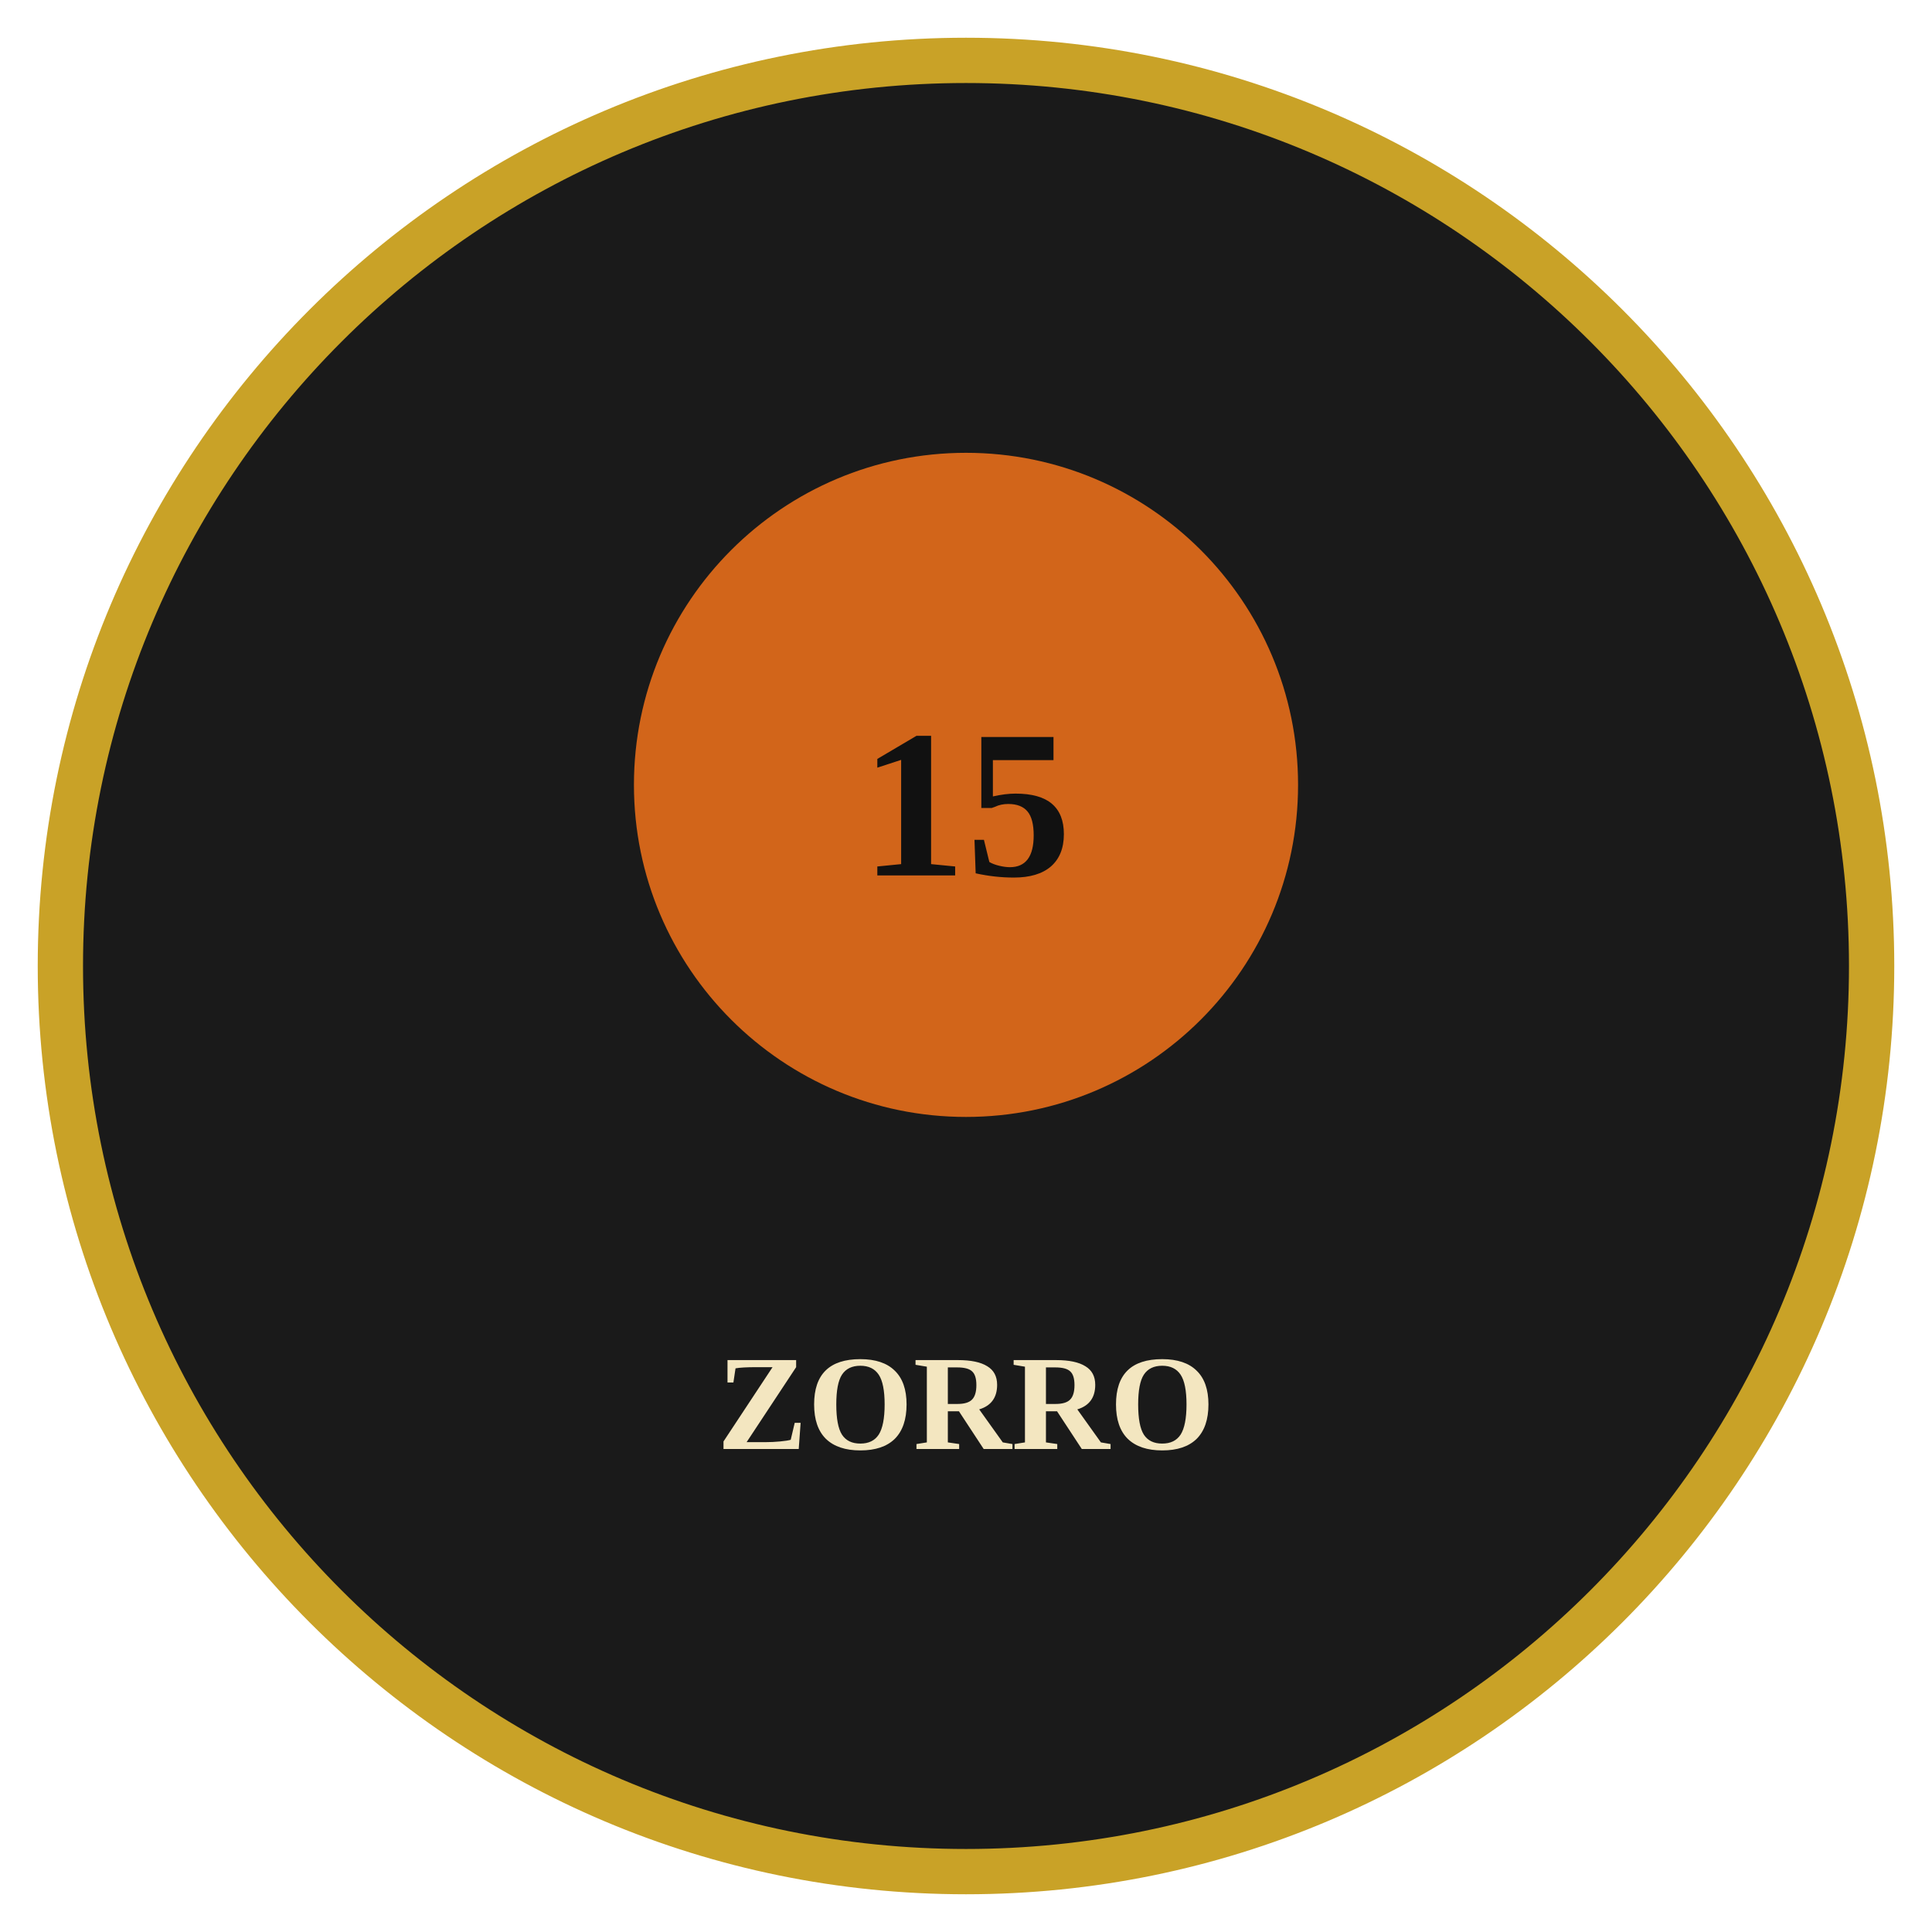
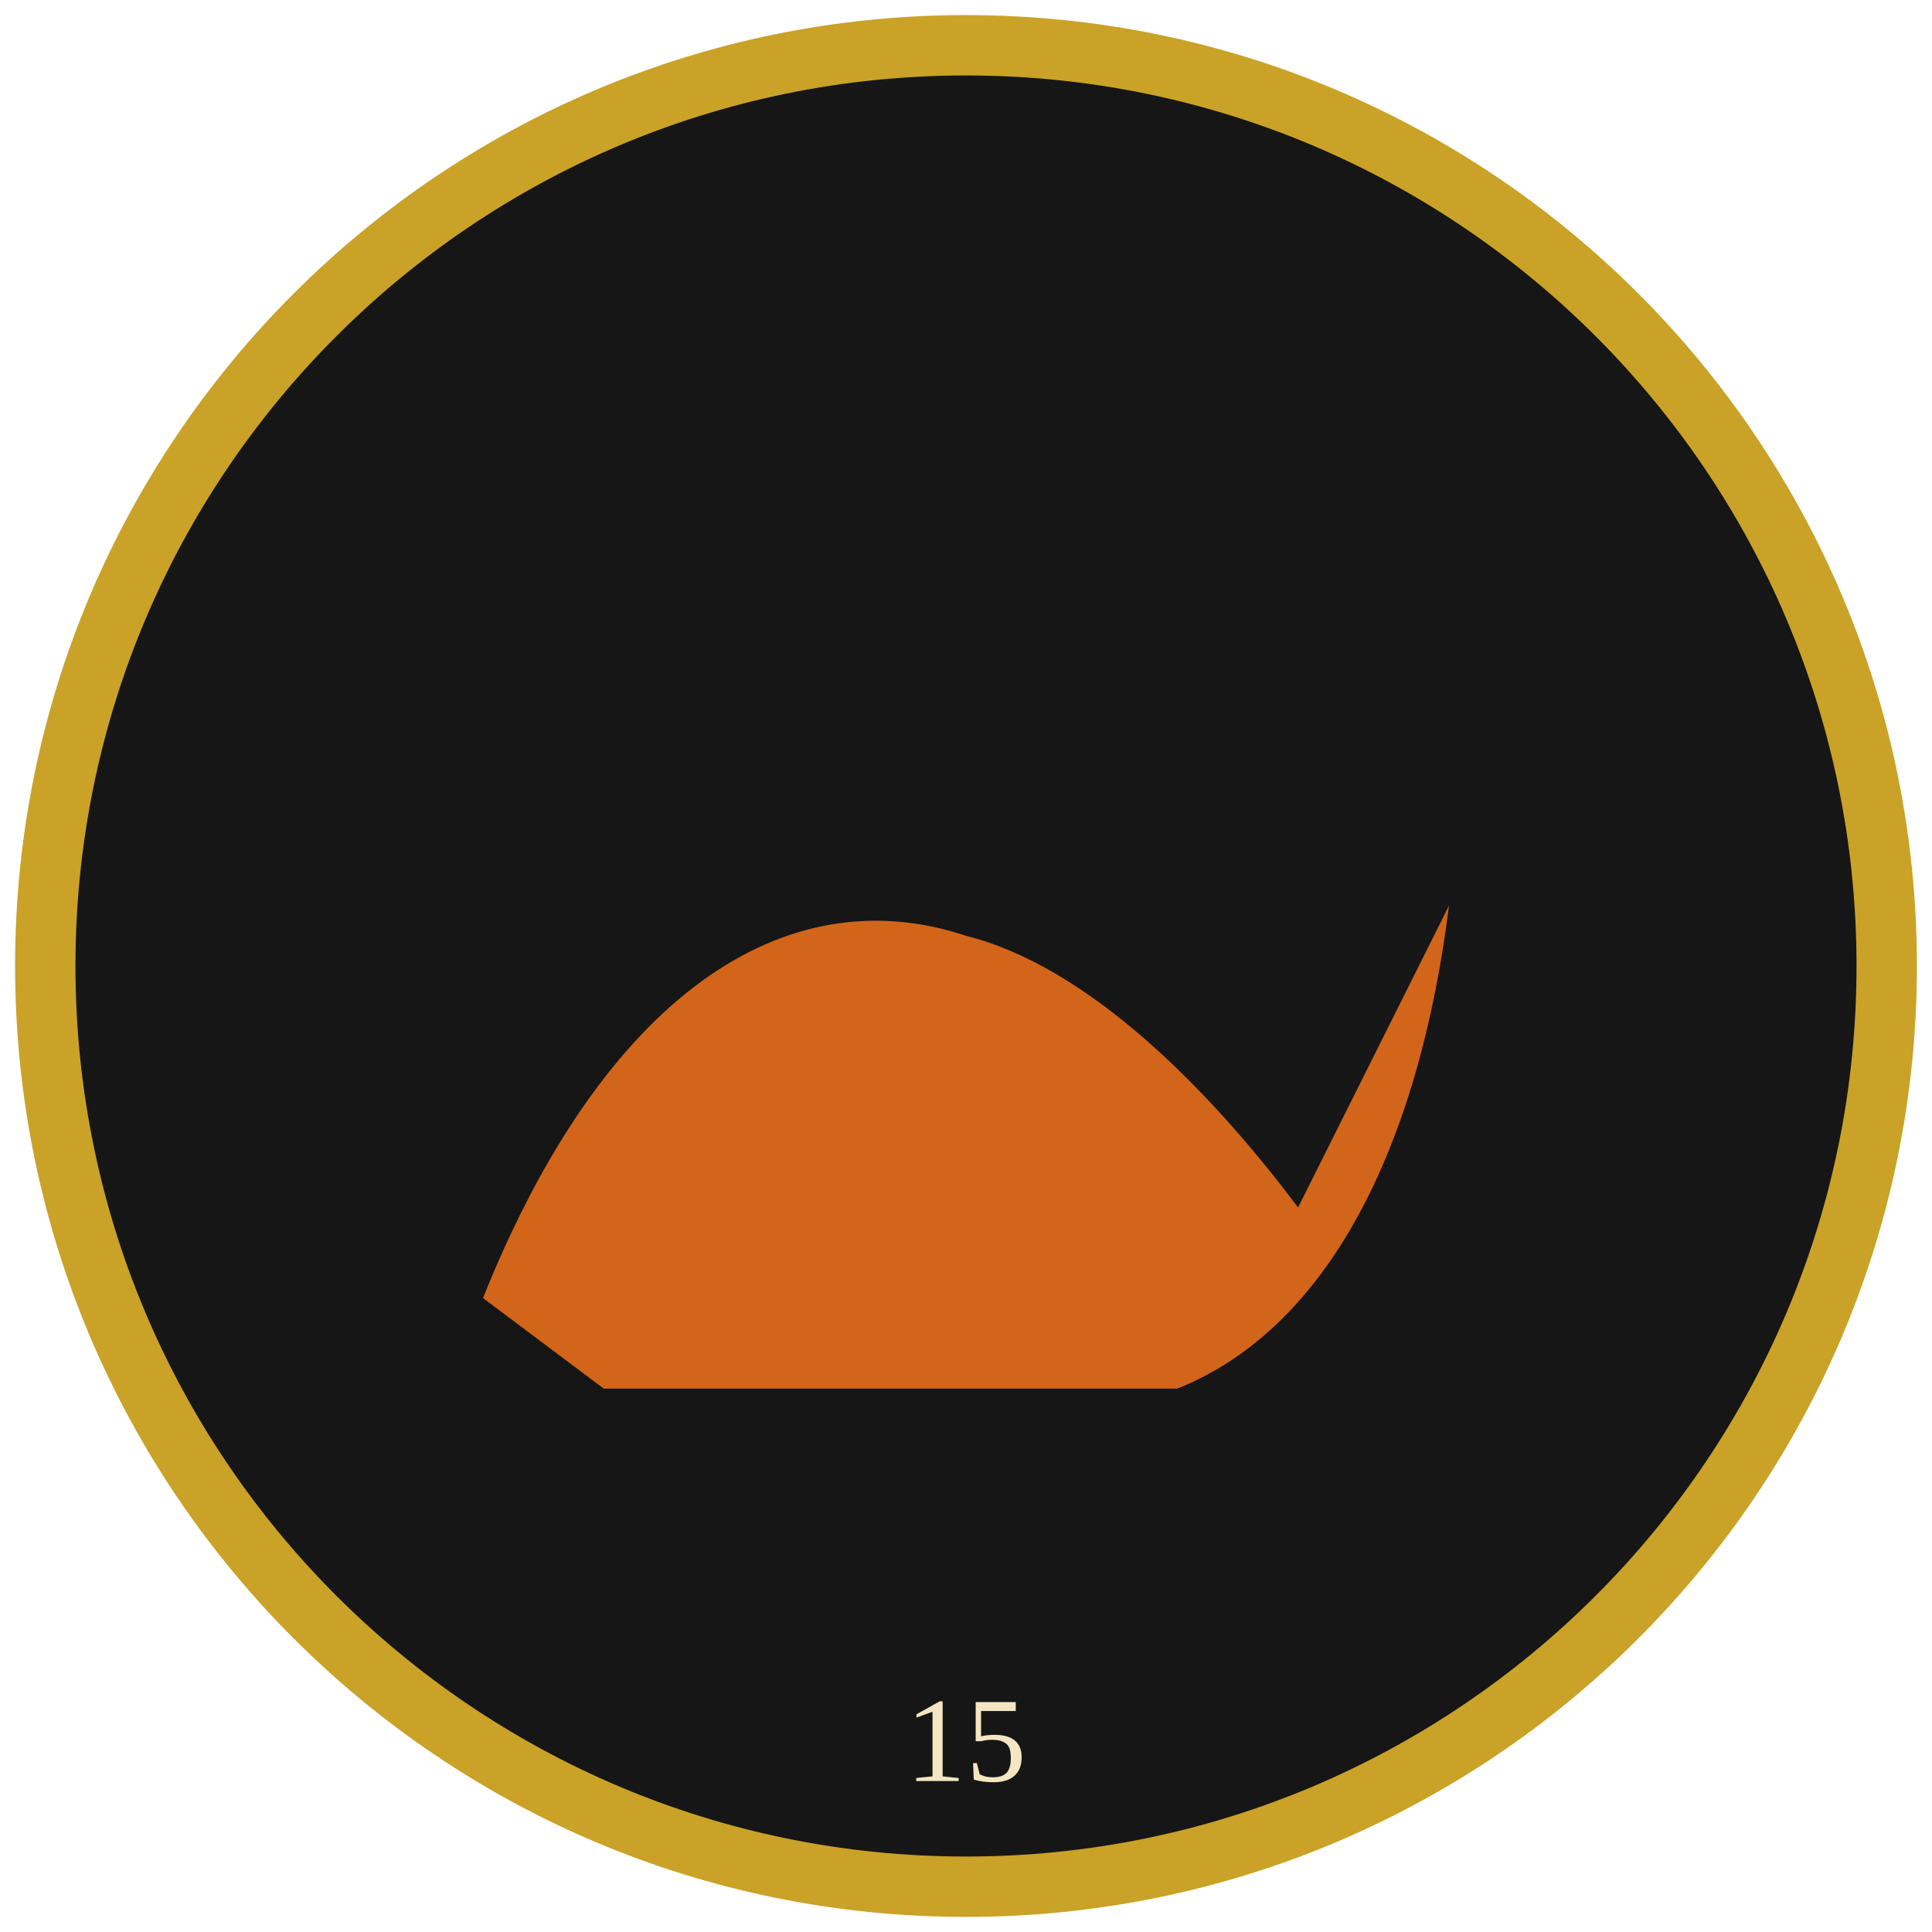
- <svg xmlns="http://www.w3.org/2000/svg" viewBox="0 0 128 128">
-   <circle cx="64" cy="64" r="60" fill="#1a1a1a" stroke="#c9a227" stroke-width="3" />
-   <circle cx="64" cy="52" r="22" fill="#d2651a" />
-   <text x="64" y="58" text-anchor="middle" font-size="14" font-weight="800" fill="#111">15</text>
-   <text x="64" y="96" text-anchor="middle" font-size="9" font-weight="700" fill="#f3e6c0">ZORRO</text>
+ <svg xmlns="http://www.w3.org/2000/svg" width="64" height="64" viewBox="0 0 128 128">
+   <circle cx="64" cy="64" r="61" fill="#161616" stroke="#c9a227" stroke-width="4" />
+   <path d="M32 86c8-20 20-28 32-24 8 2 16 10 22 18l10-20c-2 16-8 28-18 32H40z" fill="#d2651a" />
+   <text x="64" y="118" text-anchor="middle" font-size="8" fill="#f3e6c0">15</text>
</svg>
